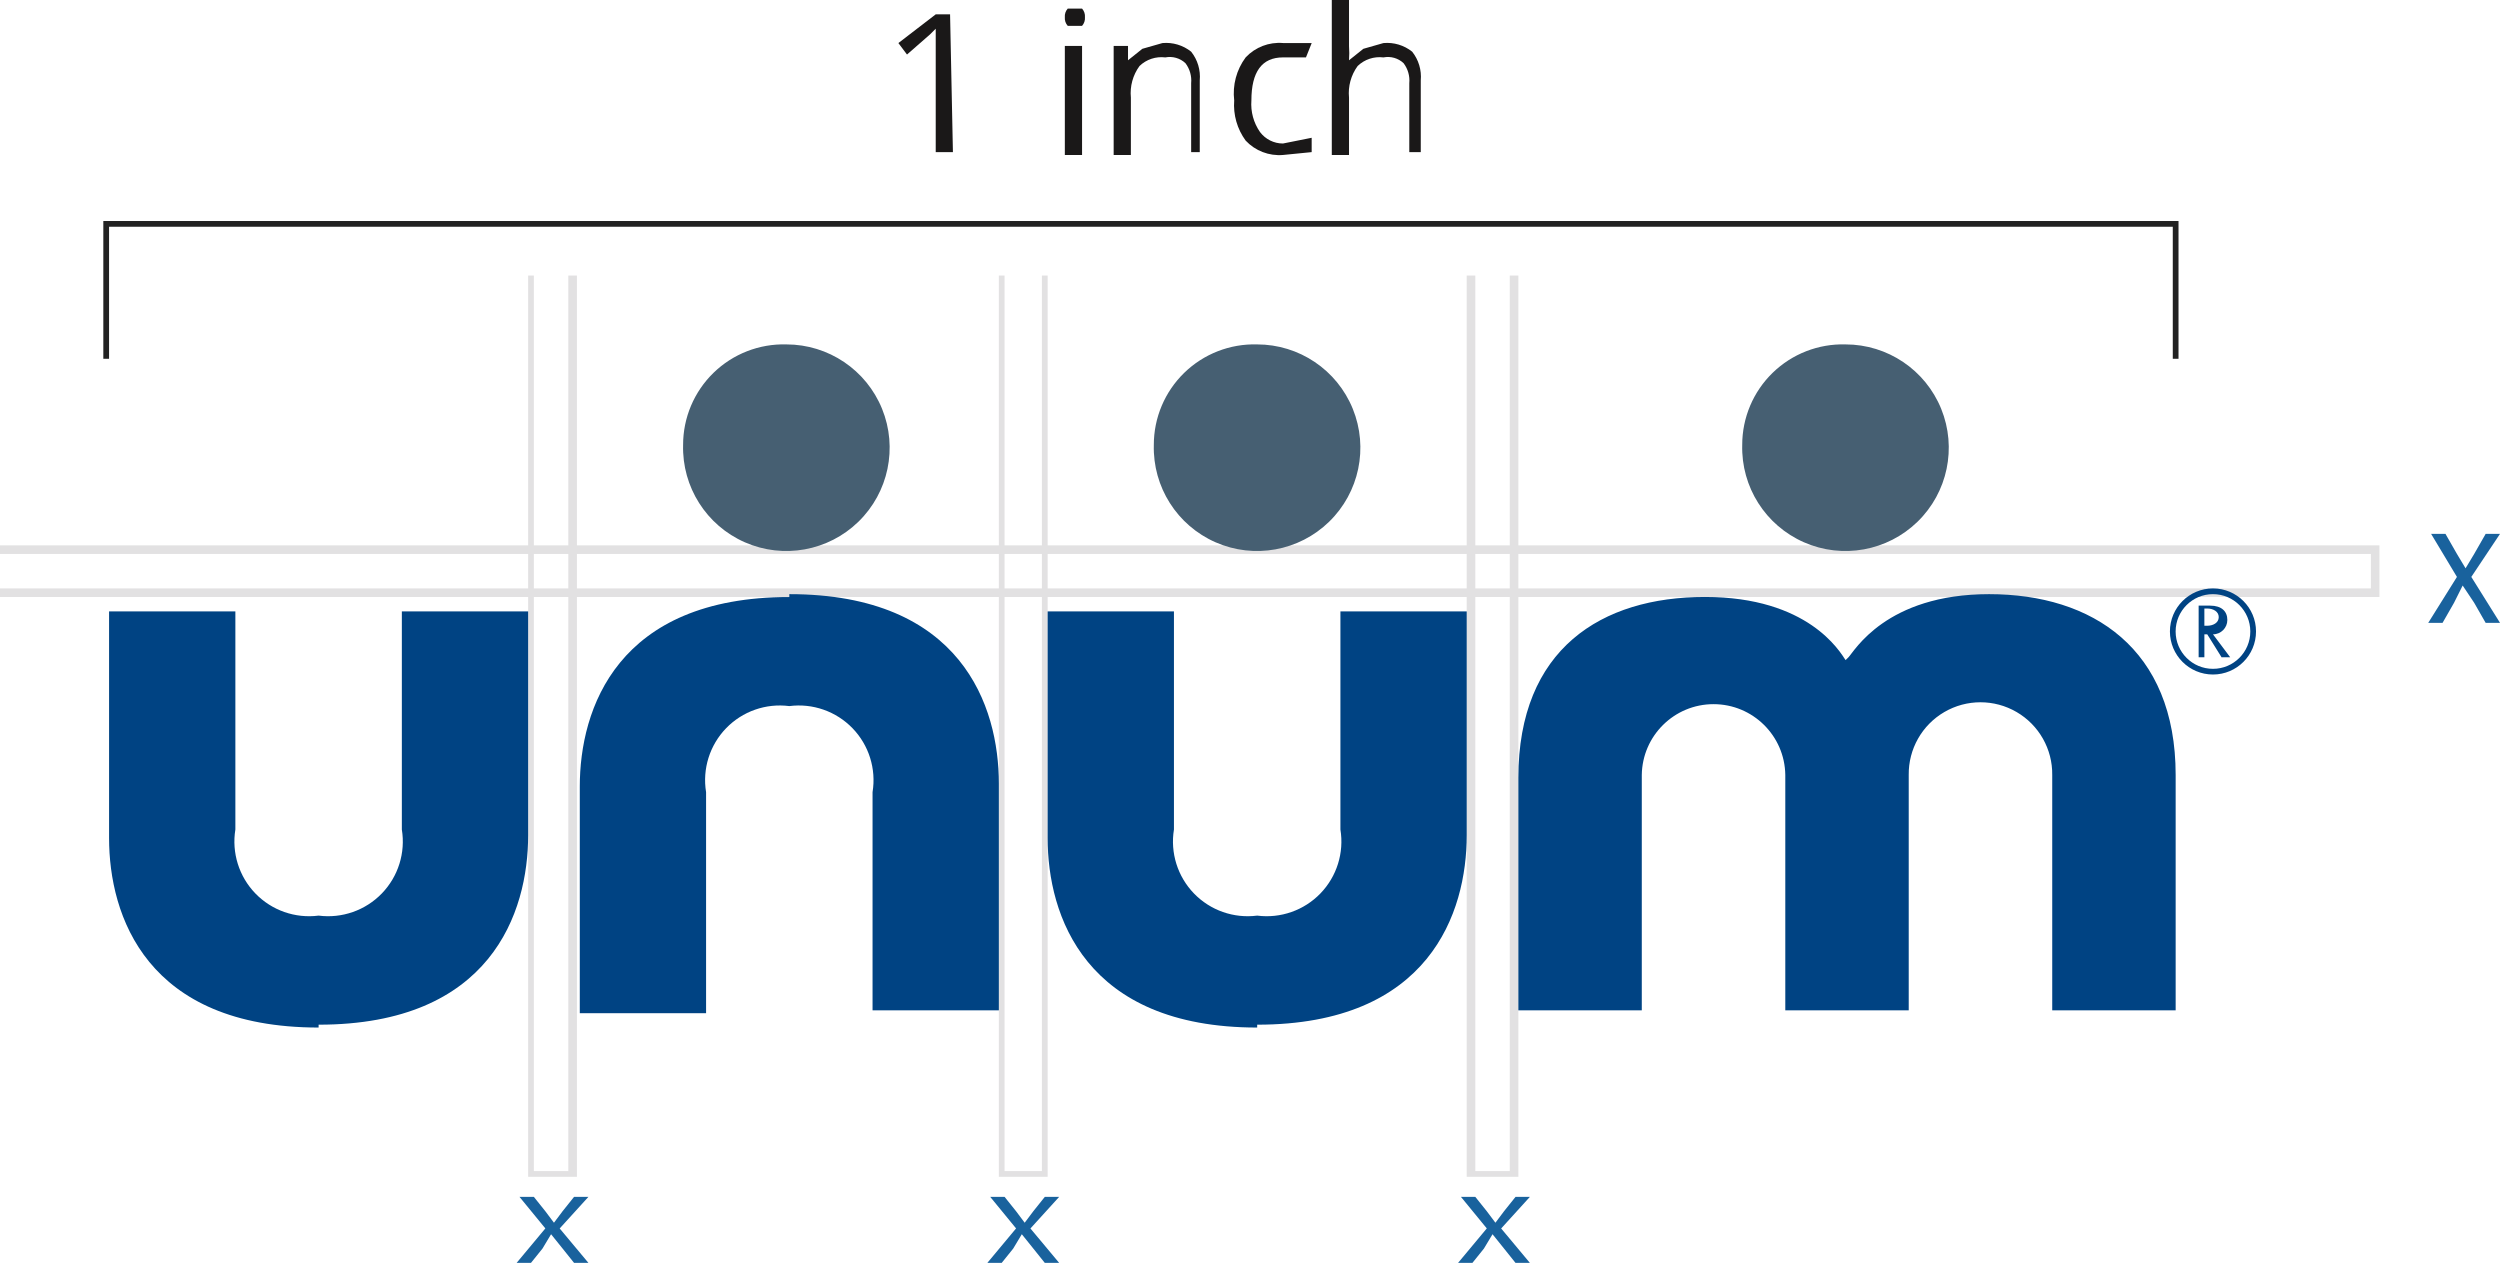
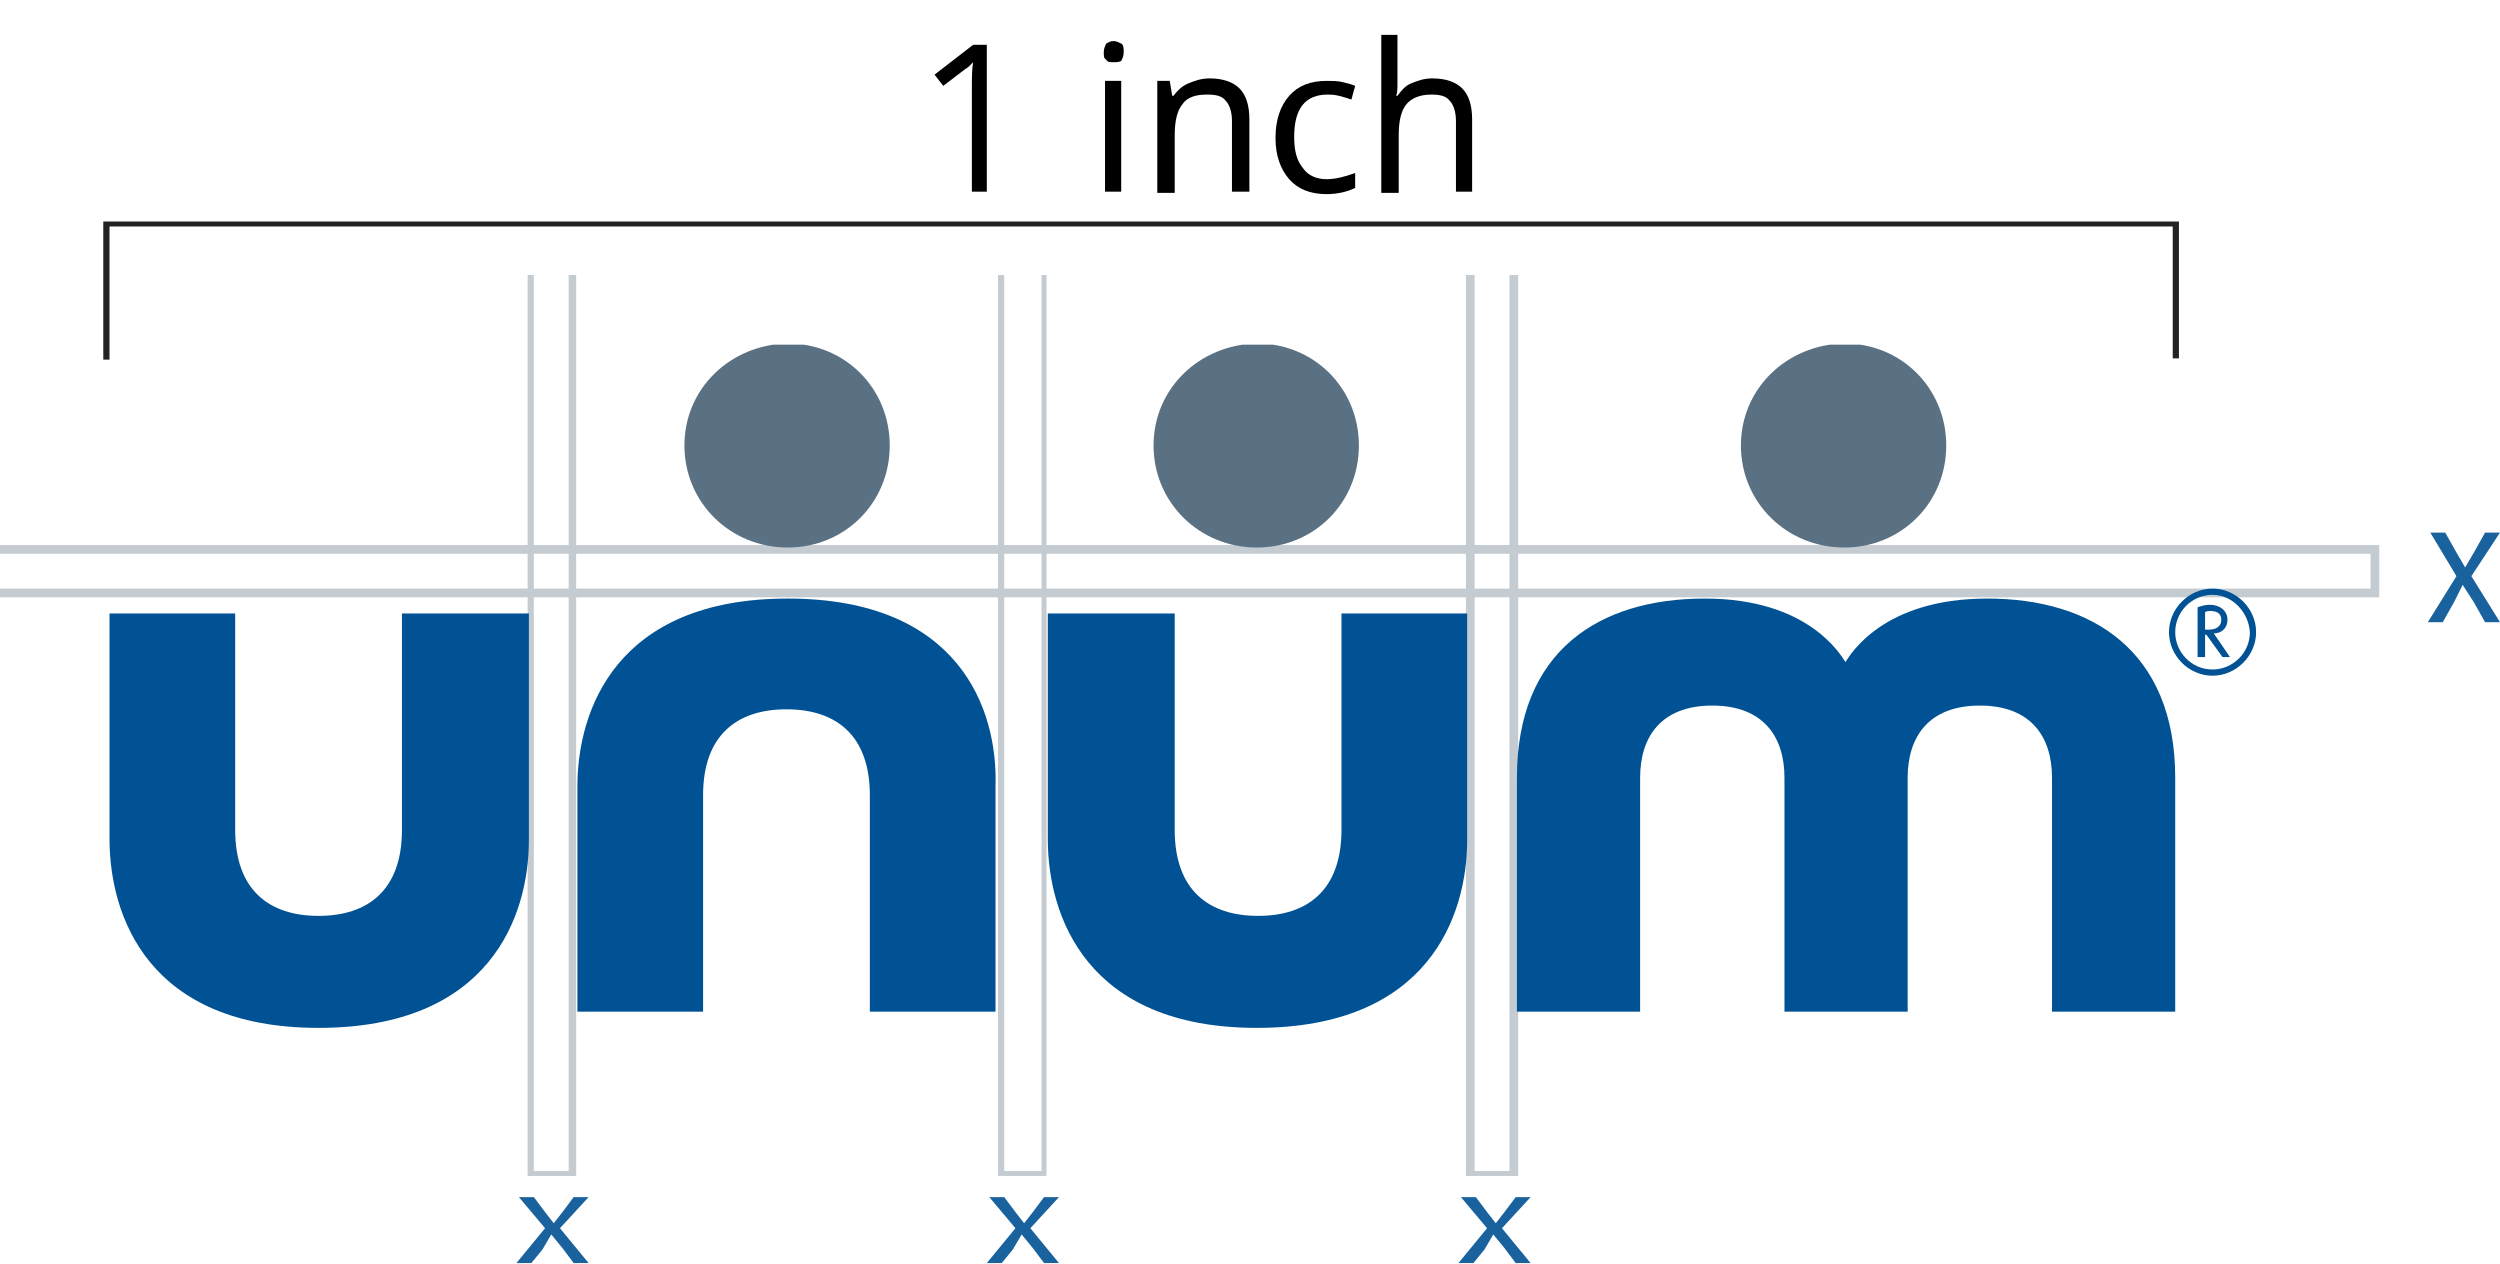
- <svg xmlns="http://www.w3.org/2000/svg" width="200.874" height="101.475" viewBox="0 0 200.874 101.475">
+ <svg xmlns="http://www.w3.org/2000/svg" xmlns:xlink="http://www.w3.org/1999/xlink" version="1.1" id="Layer_1" x="0px" y="0px" viewBox="0 0 200.9 101.5" style="enable-background:new 0 0 200.9 101.5;" xml:space="preserve">
+   <style type="text/css">
+ 	.st0{fill:#C4CBD1;}
+ 	.st1{fill:#19629D;}
+ 	.st2{fill:#222222;}
+ 	.st3{clip-path:url(#SVGID_2_);}
+ 	.st4{clip-path:url(#SVGID_4_);fill:#015294;}
+ 	.st5{clip-path:url(#SVGID_4_);fill:#5A7184;}
+ </style>
  <g transform="translate(100.437 50.737)">
    <g transform="translate(-100.437 -50.737)">
-       <path d="M54.559,9.6V81.555H51.792V9.6H51.1V82.016h4.151V9.6Z" transform="translate(66.749 12.54)" fill="#e2e1e2" />
-       <path d="M38.259,9.6V81.555h-3V9.6H34.8V82.016h3.921V9.6Z" transform="translate(45.457 12.54)" fill="#e2e1e2" />
-       <path d="M21.629,9.6V81.555H18.861V9.6H18.4V82.016h3.921V9.6Z" transform="translate(24.035 12.54)" fill="#e2e1e2" />
-       <path d="M191.187,19H0v.692H190.5v2.767H0v.692H191.187V19Z" transform="translate(0 24.819)" fill="#e2e1e2" />
-       <path d="M55.412,47l-.923-1.153L53.567,44.7h0l-.692,1.153L51.953,47H50.8l2.306-2.767L51.031,41.7h1.153l.923,1.153.692.923h0l.692-.923.923-1.153h1.153l-2.306,2.537L56.566,47Z" transform="translate(66.357 54.47)" fill="#19629d" />
-       <path d="M89.212,25.749l-.923-1.614-.923-1.384h0l-.692,1.384-.923,1.614H84.6l2.306-3.69L84.831,18.6h1.153l.923,1.614.692,1.153h0l.692-1.153.923-1.614h1.153l-2.306,3.459,2.306,3.69Z" transform="translate(110.508 24.296)" fill="#19629d" />
-       <path d="M39.012,47l-.923-1.153L37.167,44.7h0l-.692,1.153L35.553,47H34.4l2.306-2.767L34.631,41.7h1.153l.923,1.153.692.923h0l.692-.923.922-1.153h1.153l-2.306,2.537L40.166,47Z" transform="translate(44.935 54.47)" fill="#19629d" />
-       <path d="M22.612,47l-.922-1.153L20.767,44.7h0l-.692,1.153L19.153,47H18l2.306-2.767L18.231,41.7h1.153l.922,1.153.692.923h0l.692-.923.922-1.153h1.153l-2.306,2.537L23.766,47Z" transform="translate(23.512 54.47)" fill="#19629d" />
-       <g transform="translate(8.764 27.672)">
-         <path d="M53.336,54.51c13.837,0,16.836-8.994,16.836-15.221V21.3H60.024V38.827a6,6,0,0,1-6.688,6.919,6,6,0,0,1-6.688-6.919V21.3H36.5V39.519c0,6.227,3,15.221,16.836,15.221" transform="translate(38.914 0.151)" fill="#004383" />
-         <path d="M20.636,54.51c13.837,0,16.836-8.994,16.836-15.221V21.3H27.324V38.827a6,6,0,0,1-6.688,6.919,6,6,0,0,1-6.688-6.919V21.3H3.8V39.519c0,6.227,3,15.221,16.836,15.221" transform="translate(-3.8 0.151)" fill="#004383" />
-         <path d="M37.036,20.931C23.2,20.931,20.2,29.925,20.2,36.152V54.371H30.347V36.613a6,6,0,0,1,6.688-6.919,6,6,0,0,1,6.688,6.919V54.14H53.871V35.921c0-6.227-3-15.221-16.836-15.221" transform="translate(17.622 -0.632)" fill="#004383" />
-         <path d="M79.191,26c-.461-.692-3-5.074-11.3-5.074S52.9,25.082,52.9,35.46V54.14h9.917V35.229a5.766,5.766,0,0,1,11.531,0V54.14h9.917V35.229a5.766,5.766,0,1,1,11.531,0V54.14h9.917V35.229c0-10.147-6.688-14.529-14.991-14.529s-10.839,4.612-11.3,5.074" transform="translate(60.336 -0.632)" fill="#004383" />
-         <path d="M23.8,20.074A8.3,8.3,0,1,0,32.1,12a8.072,8.072,0,0,0-8.3,8.072" transform="translate(22.323 -11.999)" fill="#465f72" />
-         <path d="M40.2,20.074A8.3,8.3,0,1,0,48.5,12a8.072,8.072,0,0,0-8.3,8.072" transform="translate(43.745 -11.999)" fill="#465f72" />
-         <path d="M60.7,20.074A8.3,8.3,0,1,0,69,12a8.072,8.072,0,0,0-8.3,8.072" transform="translate(70.523 -11.999)" fill="#465f72" />
-         <path d="M79.059,27.419a3.459,3.459,0,1,1,3.459-3.459,3.459,3.459,0,0,1-3.459,3.459Zm0-6.457a3,3,0,1,0,3,3,3,3,0,0,0-3-3Zm.692,5.074L78.6,24.19h-.231v1.845h-.461V21.884h.922c.922,0,1.384.461,1.384,1.153a1.153,1.153,0,0,1-1.153,1.153l1.384,1.845Zm-.922-3.921h-.461V23.5H78.6c.461,0,.923-.231.923-.692s-.461-.692-.923-.692Z" transform="translate(89.988 -0.894)" fill="#004383" />
+       <path class="st0" d="M121.3,22.1v72h-2.8v-72h-0.7v72.4h4.2V22.1H121.3z" />
+       <path class="st0" d="M83.7,22.1v72h-3v-72h-0.5v72.4h3.9V22.1H83.7z" />
+       <path class="st0" d="M45.7,22.1v72h-2.8v-72h-0.5v72.4h3.9V22.1H45.7z" />
+       <path class="st0" d="M191.2,43.8H0v0.7h190.5v2.8H0V48h191.2V43.8z" />
+       <path class="st1" d="M121.8,101.5l-0.9-1.2l-0.9-1.1l0,0l-0.7,1.2l-0.9,1.1h-1.2l2.3-2.8l-2.1-2.5h1.2l0.9,1.2l0.7,0.9l0,0    l0.7-0.9l0.9-1.2h1.2l-2.3,2.5l2.3,2.8H121.8z" />
+       <path class="st1" d="M199.7,50l-0.9-1.6l-0.9-1.4l0,0l-0.7,1.4l-0.9,1.6h-1.2l2.3-3.7l-2.1-3.5h1.2l0.9,1.6l0.7,1.2l0,0l0.7-1.2    l0.9-1.6h1.2l-2.3,3.5l2.3,3.7H199.7z" />
+       <path class="st1" d="M83.9,101.5l-0.9-1.2l-0.9-1.1l0,0l-0.7,1.2l-0.9,1.1h-1.2l2.3-2.8l-2.1-2.5h1.2l0.9,1.2l0.7,0.9l0,0l0.7-0.9    l0.9-1.2h1.2l-2.3,2.5l2.3,2.8H83.9z" />
+       <path class="st1" d="M46.1,101.5l-0.9-1.2l-0.9-1.1l0,0l-0.7,1.2l-0.9,1.1h-1.2l2.3-2.8l-2.1-2.5h1.2l0.9,1.2l0.7,0.9l0,0l0.7-0.9    l0.9-1.2h1.2L45,98.7l2.3,2.8H46.1z" />
+       <path class="st2" d="M175,17.8H8.3v11.1h0.5V18.2h165.8v10.6h0.5V17.8z" />
+       <g id="RGB_2019_1_">
+         <g>
+           <defs>
+             <rect id="SVGID_1_" x="8.8" y="27.7" width="172.5" height="54.9" />
+           </defs>
+           <clipPath id="SVGID_2_">
+             <use xlink:href="#SVGID_1_" style="overflow:visible;" />
+           </clipPath>
+           <g class="st3">
+             <defs>
+               <rect id="SVGID_3_" x="8.8" y="27.7" width="172.5" height="54.9" />
+             </defs>
+             <clipPath id="SVGID_4_">
+               <use xlink:href="#SVGID_3_" style="overflow:visible;" />
+             </clipPath>
+             <path class="st4" d="M101,82.6c13.8,0,16.9-9,16.9-15.1V49.3h-10.1v17.4c0,4.8-2.7,6.9-6.7,6.9c-4,0-6.7-2.1-6.7-6.9V49.3H84.2       v18.1C84.2,73.6,87.3,82.6,101,82.6" />
+             <path class="st4" d="M25.6,82.6c13.8,0,16.9-9,16.9-15.1V49.3H32.3v17.4c0,4.8-2.7,6.9-6.7,6.9c-4,0-6.7-2.1-6.7-6.9V49.3H8.8       v18.1C8.8,73.6,11.9,82.6,25.6,82.6" />
+             <path class="st4" d="M63.3,48.1c-13.8,0-16.9,9-16.9,15.1v18.1h10.1V63.9c0-4.8,2.7-6.9,6.7-6.9c4,0,6.7,2.1,6.7,6.9v17.4h10.1       V63.2C80.2,57,77.1,48.1,63.3,48.1" />
+             <path class="st4" d="M148.3,53.2c-0.4-0.6-3-5.1-11.3-5.1c-8.5,0-15.1,4.2-15.1,14.4v18.8h9.9V62.5c0-3.3,1.7-5.8,5.8-5.8       c4.1,0,5.8,2.5,5.8,5.8v18.8h9.9V62.5c0-3.3,1.7-5.8,5.8-5.8c4.1,0,5.8,2.5,5.8,5.8v18.8h9.9V62.5c0-10.2-6.7-14.4-15.1-14.4       C151.3,48.1,148.7,52.6,148.3,53.2" />
+             <path class="st5" d="M55,35.8c0,4.6,3.7,8.2,8.3,8.2c4.6,0,8.2-3.6,8.2-8.2c0-4.6-3.6-8.2-8.2-8.2C58.7,27.7,55,31.2,55,35.8" />
+             <path class="st5" d="M92.7,35.8c0,4.6,3.7,8.2,8.3,8.2c4.6,0,8.2-3.6,8.2-8.2c0-4.6-3.6-8.2-8.2-8.2       C96.4,27.7,92.7,31.2,92.7,35.8" />
+             <path class="st5" d="M139.9,35.8c0,4.6,3.7,8.2,8.3,8.2c4.6,0,8.2-3.6,8.2-8.2c0-4.6-3.6-8.2-8.2-8.2       C143.6,27.7,139.9,31.2,139.9,35.8" />
+             <path class="st4" d="M177.8,54.3c-1.9,0-3.5-1.6-3.5-3.5s1.6-3.5,3.5-3.5c1.9,0,3.5,1.6,3.5,3.5S179.7,54.3,177.8,54.3        M177.8,47.8c-1.7,0-3,1.4-3,3c0,1.6,1.3,3,3,3c1.6,0,3-1.3,3-3C180.7,49.2,179.4,47.8,177.8,47.8 M178.6,52.8l-1.3-1.8h-0.1       v1.8h-0.6v-4c0.3-0.1,0.6-0.2,1-0.2c0.8,0,1.4,0.5,1.4,1.2c0,0.7-0.5,1.1-1.1,1.1l1.3,1.9H178.6z M177.6,49.1       c-0.1,0-0.3,0-0.4,0.1v1.4h0.3c0.5,0,1-0.2,1-0.8C178.5,49.2,178,49.1,177.6,49.1" />
+           </g>
+         </g>
      </g>
-       <path d="M170.341,7.7H3.6V18.77h.461V8.161H169.88V18.77h.461V7.7Z" transform="translate(4.702 10.058)" fill="#222" />
-       <g transform="translate(72.185)">
-         <path d="M35.682,11.57H34.3V1.653l-.461.461L31.992,3.729,31.3,2.806,34.3.5h1.153Z" transform="translate(-31.3 0.653)" fill="#1a1818" />
-         <path d="M37.1.992A.923.923,0,0,1,37.332.3h1.153a.923.923,0,0,1,.231.692.923.923,0,0,1-.231.692H37.332A.922.922,0,0,1,37.1.992Zm1.384,11.07H37.1V3.3h1.384Z" transform="translate(-23.726 0.392)" fill="#1a1818" />
-         <path d="M45.027,10.271V4.736a2.306,2.306,0,0,0-.461-1.614,1.845,1.845,0,0,0-1.614-.461,2.537,2.537,0,0,0-2.076.692,3.69,3.69,0,0,0-.692,2.537V10.5H38.8V1.738h1.153V2.891h0l1.153-.922,1.614-.461a3.229,3.229,0,0,1,2.306.692,3.229,3.229,0,0,1,.692,2.306v5.766Z" transform="translate(-21.503 1.952)" fill="#1a1818" />
-         <path d="M46.94,10.5a3.69,3.69,0,0,1-3-1.153,4.843,4.843,0,0,1-.922-3.229,4.843,4.843,0,0,1,.922-3.459,3.69,3.69,0,0,1,3-1.153h2.306L48.785,2.66H46.94Q44.4,2.66,44.4,6.12a3.921,3.921,0,0,0,.692,2.537,2.306,2.306,0,0,0,1.845.922l2.306-.461v1.153Z" transform="translate(-16.036 1.952)" fill="#1a1818" />
-         <path d="M52.627,12.223V6.688a2.306,2.306,0,0,0-.461-1.614,1.845,1.845,0,0,0-1.614-.461,2.537,2.537,0,0,0-2.076.692,3.69,3.69,0,0,0-.692,2.537v4.612H46.4V0h1.384V3.69a8.07,8.07,0,0,1,0,1.153h0l1.153-.922,1.614-.461a3.229,3.229,0,0,1,2.306.692,3.229,3.229,0,0,1,.692,2.306v5.766Z" transform="translate(-11.576)" fill="#1a1818" />
+       <g>
+         <path d="M79.4,15.4h-1.3V7c0-0.7,0-1.4,0.1-2c-0.1,0.1-0.2,0.2-0.4,0.4C77.6,5.5,77,6,75.8,6.9L75.1,6l3.1-2.4h1.1V15.4z" />
+         <path d="M88.7,4.2c0-0.3,0.1-0.5,0.2-0.7c0.2-0.1,0.3-0.2,0.6-0.2c0.2,0,0.4,0.1,0.6,0.2c0.2,0.1,0.2,0.4,0.2,0.7     c0,0.3-0.1,0.5-0.2,0.7C89.9,5,89.7,5,89.5,5C89.2,5,89,5,88.9,4.8C88.7,4.7,88.7,4.5,88.7,4.2z M90.1,15.4h-1.3V6.5h1.3V15.4z" />
+         <path d="M99,15.4V9.7c0-0.7-0.2-1.3-0.5-1.6c-0.3-0.4-0.8-0.5-1.5-0.5c-0.9,0-1.6,0.2-2,0.8c-0.4,0.5-0.6,1.3-0.6,2.5v4.6H93V6.5     H94l0.2,1.2h0.1c0.3-0.4,0.7-0.8,1.2-1c0.5-0.2,1-0.4,1.7-0.4c1.1,0,1.9,0.3,2.4,0.8c0.5,0.5,0.8,1.3,0.8,2.5v5.8H99z" />
+         <path d="M106.6,15.6c-1.3,0-2.3-0.4-3-1.2c-0.7-0.8-1.1-1.9-1.1-3.3c0-1.5,0.4-2.6,1.1-3.4c0.7-0.8,1.7-1.2,3-1.2     c0.4,0,0.9,0,1.3,0.1c0.4,0.1,0.8,0.2,1,0.3L108.6,8c-0.3-0.1-0.6-0.2-1-0.3c-0.4-0.1-0.7-0.1-0.9-0.1c-1.8,0-2.7,1.1-2.7,3.4     c0,1.1,0.2,1.9,0.7,2.5c0.4,0.6,1.1,0.9,1.9,0.9c0.7,0,1.5-0.2,2.3-0.5v1.2C108.3,15.4,107.5,15.6,106.6,15.6z" />
+         <path d="M117,15.4V9.7c0-0.7-0.2-1.3-0.5-1.6c-0.3-0.4-0.8-0.5-1.5-0.5c-0.9,0-1.6,0.3-2,0.8c-0.4,0.5-0.6,1.3-0.6,2.5v4.6H111     V2.8h1.3v3.8c0,0.5,0,0.8-0.1,1.1h0.1c0.3-0.4,0.6-0.8,1.1-1s1-0.4,1.7-0.4c1.1,0,1.9,0.3,2.4,0.8c0.5,0.5,0.8,1.3,0.8,2.5v5.8     H117z" />
      </g>
    </g>
  </g>
</svg>
